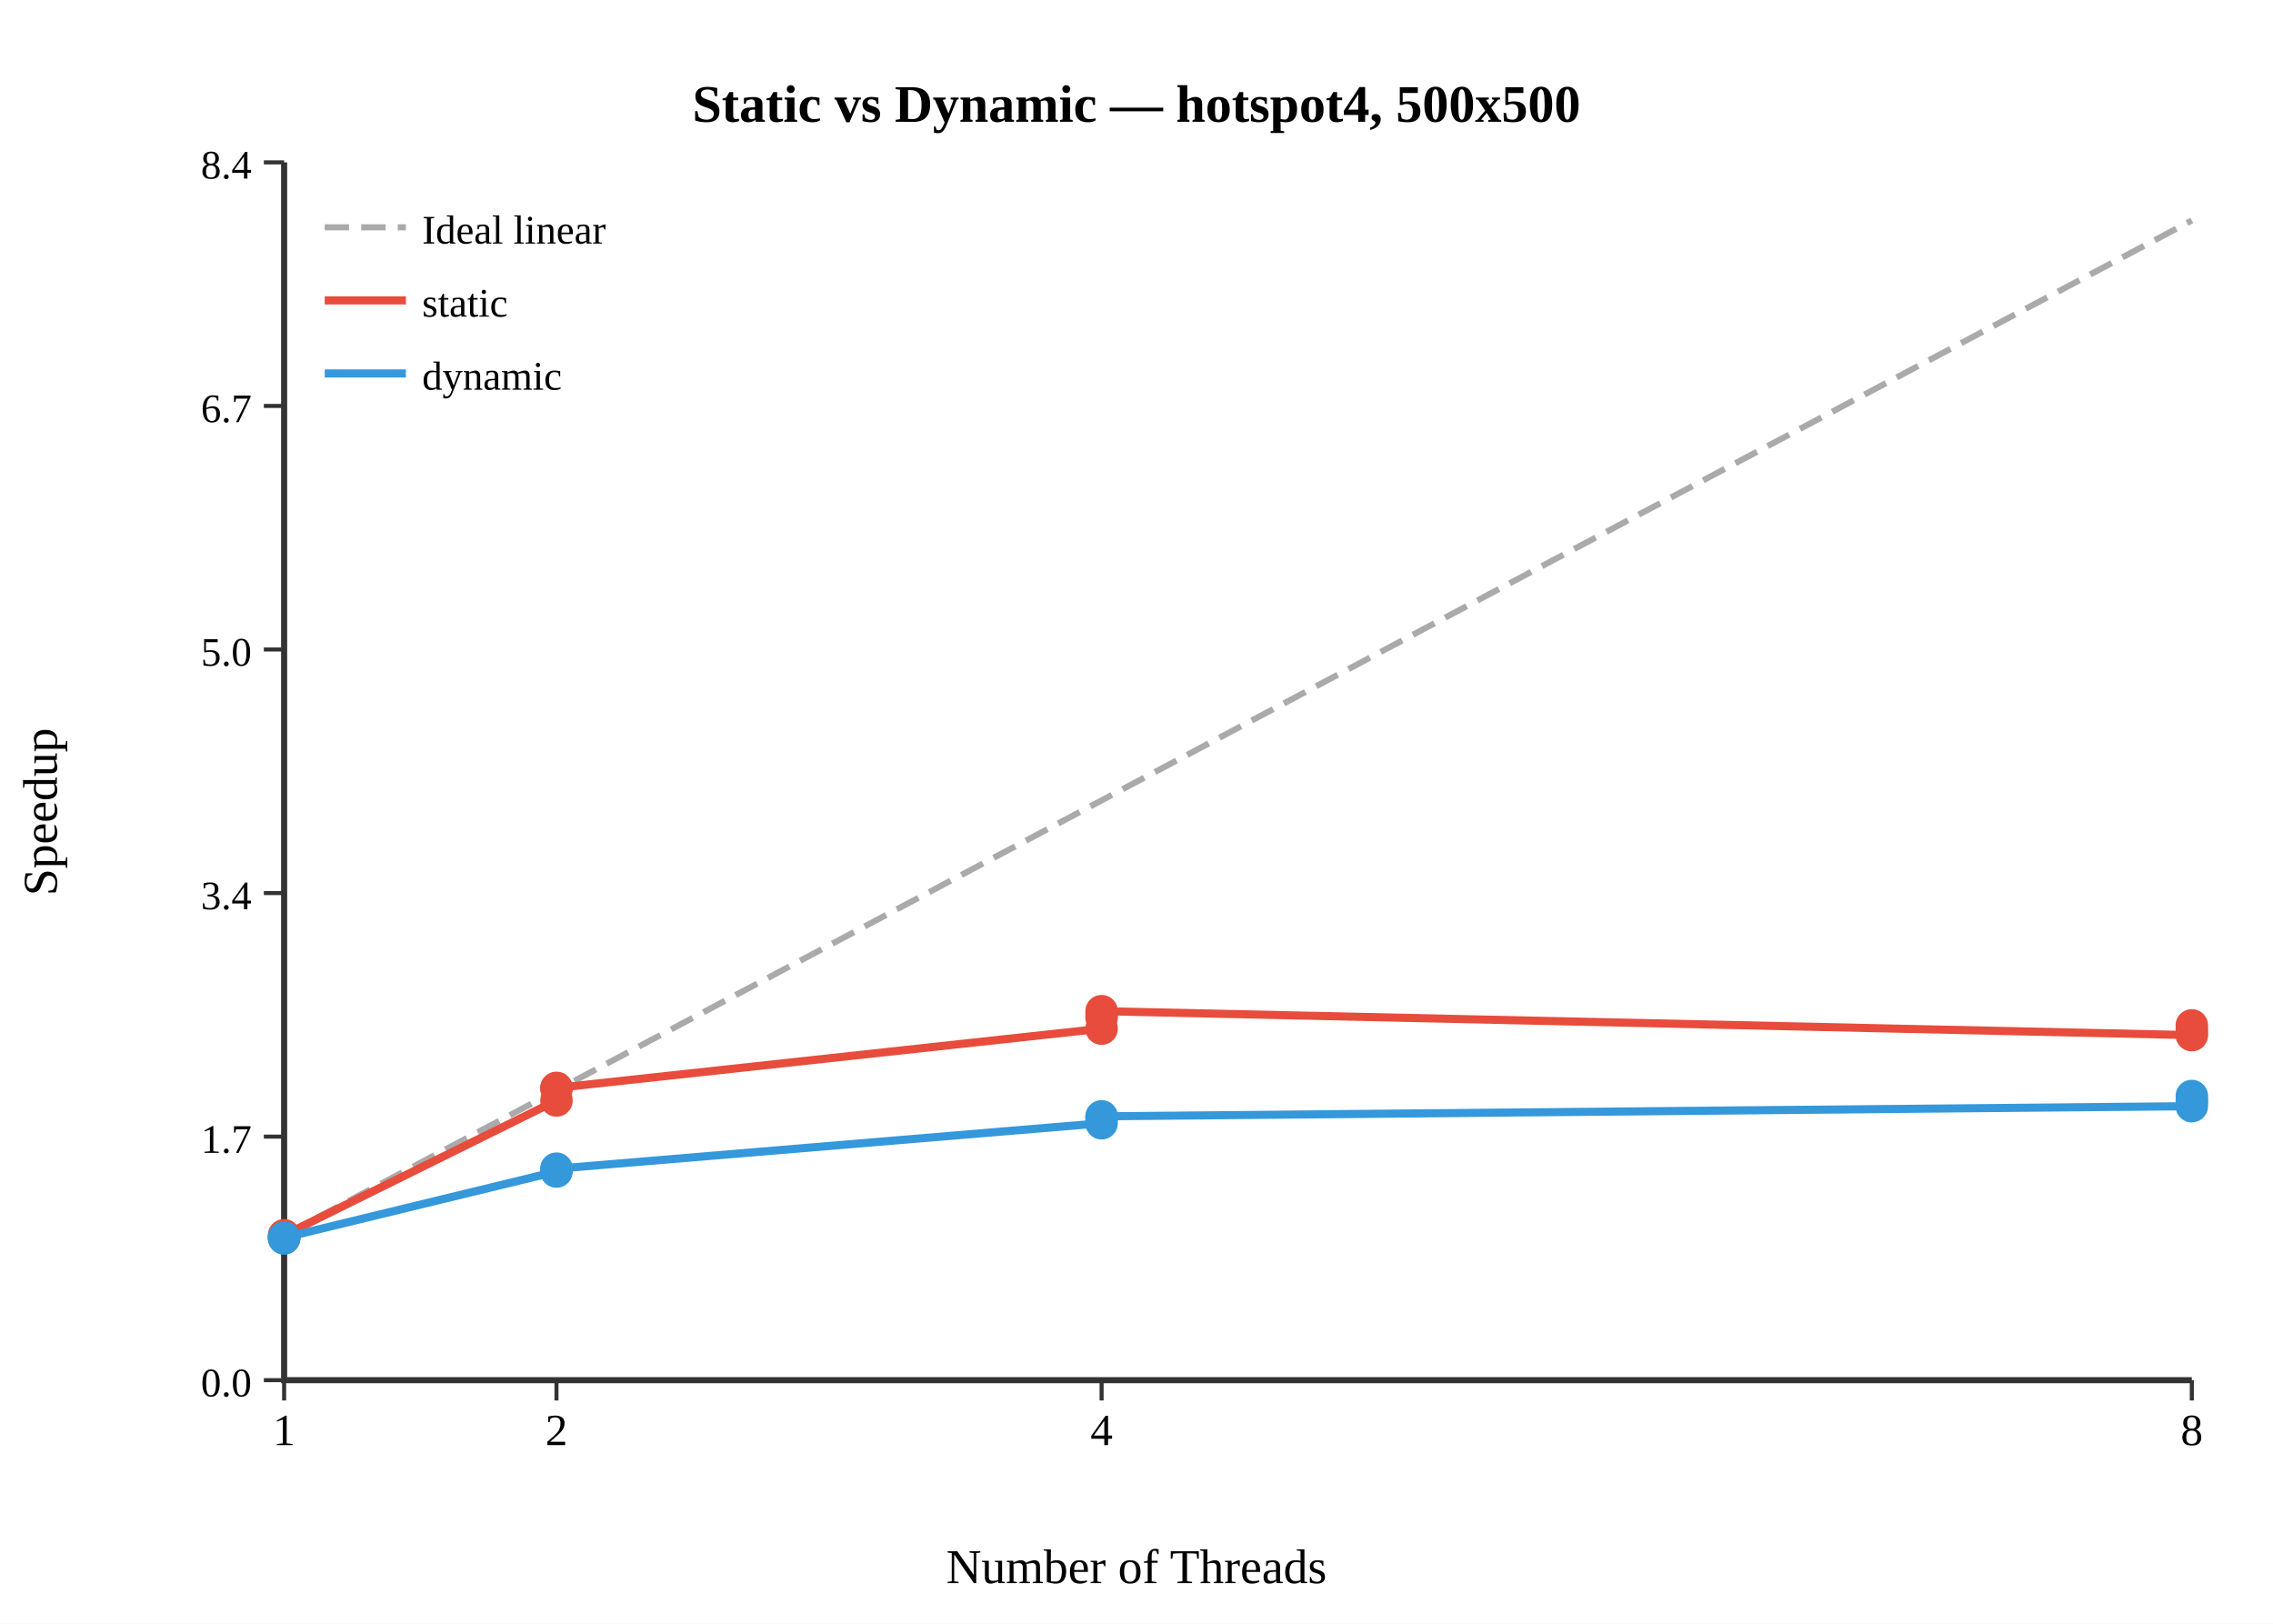
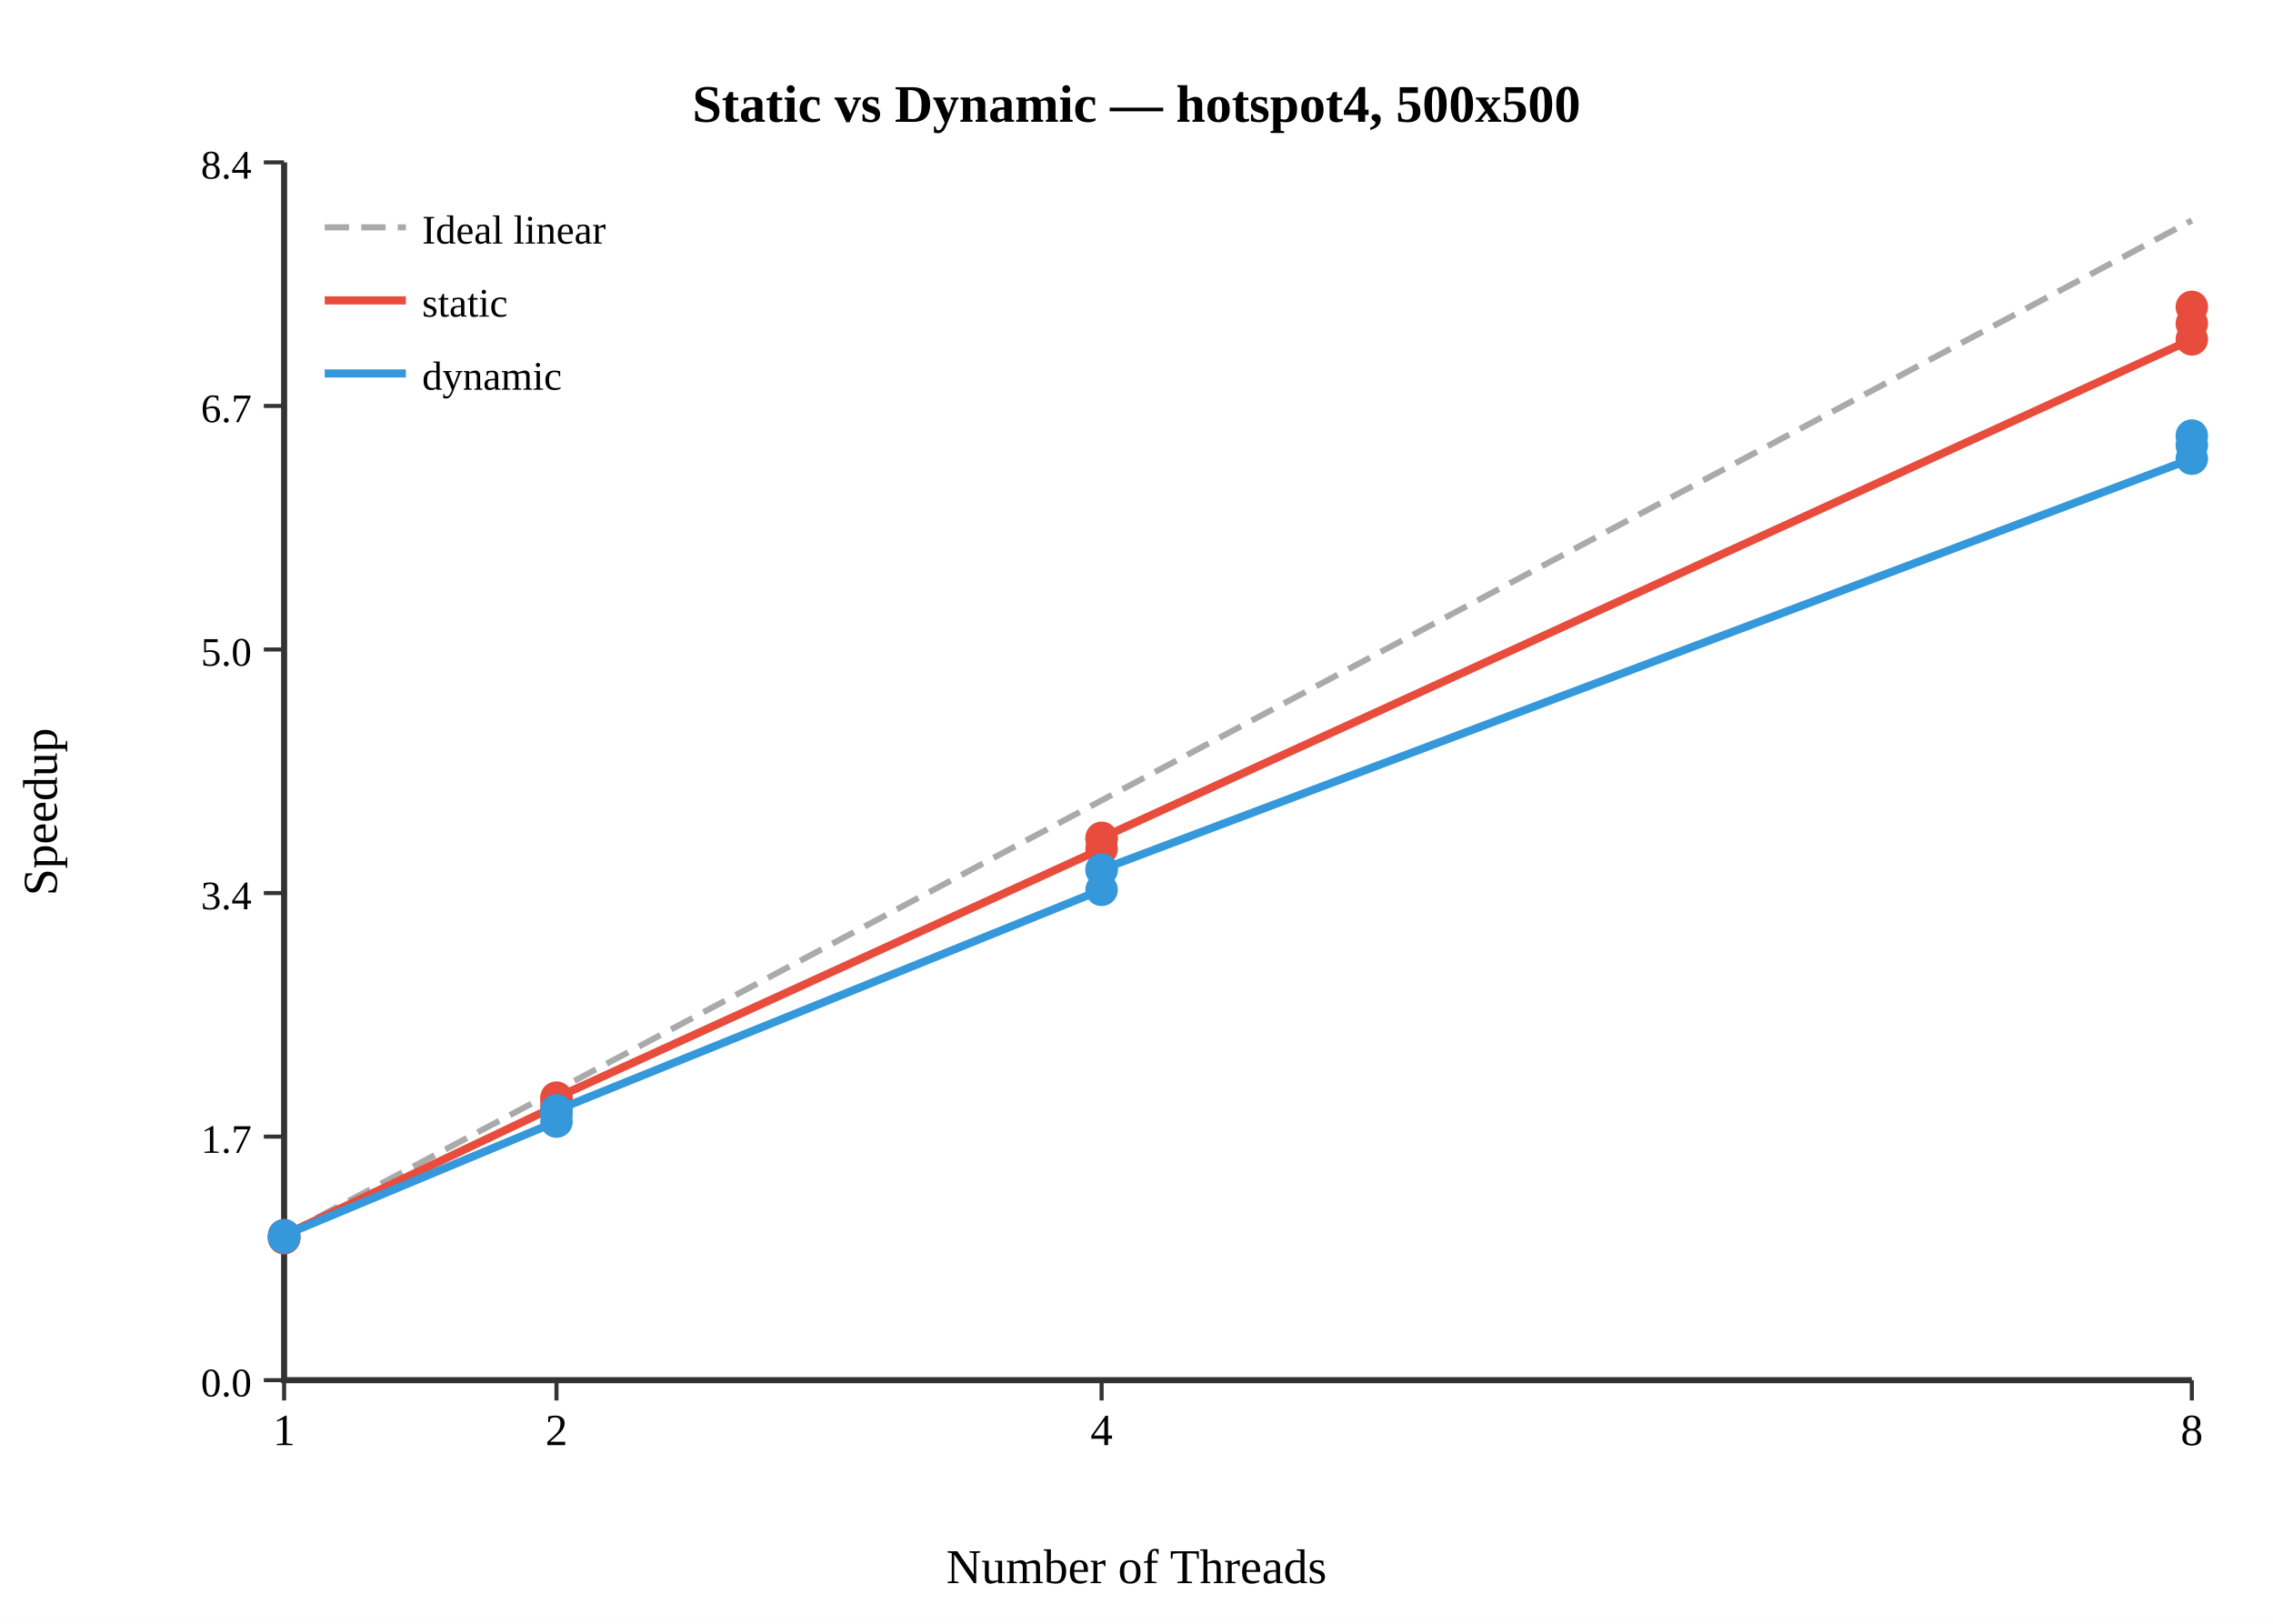
<svg xmlns="http://www.w3.org/2000/svg" viewBox="0 0 560 400">
  <rect width="560" height="400" fill="white" />
  <text x="280" y="30" text-anchor="middle" font-size="13" font-weight="bold">Static vs Dynamic — hotspot4, 500x500</text>
  <path d="M70.0,40.0 L70.0,340.0 L540.0,340.0" stroke="#333" fill="none" stroke-width="1.5" />
  <line x1="70.0" y1="340.0" x2="70.0" y2="345.0" stroke="#333" />
  <text x="70.0" y="356.0" text-anchor="middle" font-size="11">1</text>
  <line x1="137.1" y1="340.0" x2="137.1" y2="345.0" stroke="#333" />
  <text x="137.1" y="356.0" text-anchor="middle" font-size="11">2</text>
  <line x1="271.4" y1="340.0" x2="271.4" y2="345.0" stroke="#333" />
  <text x="271.4" y="356.0" text-anchor="middle" font-size="11">4</text>
  <line x1="540.0" y1="340.0" x2="540.0" y2="345.0" stroke="#333" />
  <text x="540.0" y="356.0" text-anchor="middle" font-size="11">8</text>
  <line x1="70.0" y1="340.0" x2="65.0" y2="340.0" stroke="#333" />
  <text x="62.0" y="344.0" text-anchor="end" font-size="10">0.0</text>
  <line x1="70.0" y1="280.0" x2="65.0" y2="280.0" stroke="#333" />
  <text x="62.0" y="284.0" text-anchor="end" font-size="10">1.7</text>
  <line x1="70.0" y1="220.0" x2="65.0" y2="220.0" stroke="#333" />
  <text x="62.0" y="224.0" text-anchor="end" font-size="10">3.4</text>
  <line x1="70.0" y1="160.0" x2="65.0" y2="160.0" stroke="#333" />
  <text x="62.0" y="164.0" text-anchor="end" font-size="10">5.0</text>
  <line x1="70.0" y1="100.0" x2="65.0" y2="100.0" stroke="#333" />
  <text x="62.0" y="104.0" text-anchor="end" font-size="10">6.7</text>
  <line x1="70.0" y1="40.0" x2="65.0" y2="40.0" stroke="#333" />
  <text x="62.0" y="44.0" text-anchor="end" font-size="10">8.4</text>
  <line x1="70.0" y1="304.3" x2="540.0" y2="54.3" stroke="#aaa" stroke-dasharray="6,3" stroke-width="1.5" />
-   <path d="M70.0,304.9 L70.0,304.5 L70.0,304.3 L137.1,271.1 L137.1,268.1 L137.1,268.0 L271.4,253.4 L271.4,250.7 L271.4,250.0 L271.4,249.1 L540.0,255.0 L540.0,254.4 L540.0,253.5 L540.0,252.6" stroke="#e74c3c" fill="none" stroke-width="2" />
-   <circle cx="70.0" cy="304.9" r="4" fill="#e74c3c" />
-   <circle cx="70.0" cy="304.5" r="4" fill="#e74c3c" />
+   <path d="M70.0,305.0 L70.0,305.0 L70.0,304.3 L137.1,272.4 L137.1,270.9 L137.1,270.4 L271.4,209.1 L271.4,206.7 L271.4,206.4 L540.0,83.6 L540.0,79.7 L540.0,75.6" stroke="#e74c3c" fill="none" stroke-width="2" />
+   <circle cx="70.0" cy="305.0" r="4" fill="#e74c3c" />
+   <circle cx="70.0" cy="305.0" r="4" fill="#e74c3c" />
  <circle cx="70.0" cy="304.3" r="4" fill="#e74c3c" />
-   <circle cx="137.1" cy="271.1" r="4" fill="#e74c3c" />
-   <circle cx="137.1" cy="268.1" r="4" fill="#e74c3c" />
-   <circle cx="137.1" cy="268.0" r="4" fill="#e74c3c" />
-   <circle cx="271.4" cy="253.4" r="4" fill="#e74c3c" />
-   <circle cx="271.4" cy="250.7" r="4" fill="#e74c3c" />
-   <circle cx="271.4" cy="250.0" r="4" fill="#e74c3c" />
-   <circle cx="271.4" cy="249.1" r="4" fill="#e74c3c" />
-   <circle cx="540.0" cy="255.0" r="4" fill="#e74c3c" />
-   <circle cx="540.0" cy="254.4" r="4" fill="#e74c3c" />
-   <circle cx="540.0" cy="253.5" r="4" fill="#e74c3c" />
-   <circle cx="540.0" cy="252.6" r="4" fill="#e74c3c" />
-   <path d="M70.0,305.1 L70.0,304.9 L70.0,304.9 L137.1,288.6 L137.1,288.1 L137.1,287.9 L271.4,276.7 L271.4,275.7 L271.4,275.2 L271.4,275.0 L540.0,272.5 L540.0,271.5 L540.0,271.0 L540.0,270.0" stroke="#3498db" fill="none" stroke-width="2" />
-   <circle cx="70.0" cy="305.1" r="4" fill="#3498db" />
-   <circle cx="70.0" cy="304.9" r="4" fill="#3498db" />
-   <circle cx="70.0" cy="304.9" r="4" fill="#3498db" />
-   <circle cx="137.1" cy="288.6" r="4" fill="#3498db" />
-   <circle cx="137.1" cy="288.1" r="4" fill="#3498db" />
-   <circle cx="137.1" cy="287.9" r="4" fill="#3498db" />
-   <circle cx="271.4" cy="276.7" r="4" fill="#3498db" />
-   <circle cx="271.4" cy="275.7" r="4" fill="#3498db" />
-   <circle cx="271.4" cy="275.2" r="4" fill="#3498db" />
-   <circle cx="271.4" cy="275.0" r="4" fill="#3498db" />
-   <circle cx="540.0" cy="272.5" r="4" fill="#3498db" />
-   <circle cx="540.0" cy="271.5" r="4" fill="#3498db" />
-   <circle cx="540.0" cy="271.0" r="4" fill="#3498db" />
-   <circle cx="540.0" cy="270.0" r="4" fill="#3498db" />
+   <circle cx="137.1" cy="272.4" r="4" fill="#e74c3c" />
+   <circle cx="137.1" cy="270.9" r="4" fill="#e74c3c" />
+   <circle cx="137.1" cy="270.4" r="4" fill="#e74c3c" />
+   <circle cx="271.4" cy="209.1" r="4" fill="#e74c3c" />
+   <circle cx="271.4" cy="206.7" r="4" fill="#e74c3c" />
+   <circle cx="271.4" cy="206.4" r="4" fill="#e74c3c" />
+   <circle cx="540.0" cy="83.6" r="4" fill="#e74c3c" />
+   <circle cx="540.0" cy="79.7" r="4" fill="#e74c3c" />
+   <circle cx="540.0" cy="75.6" r="4" fill="#e74c3c" />
+   <path d="M70.0,304.8 L70.0,304.8 L70.0,304.3 L137.1,276.3 L137.1,274.5 L137.1,273.5 L271.4,219.2 L271.4,214.3 L271.4,214.2 L540.0,113.0 L540.0,109.7 L540.0,107.3" stroke="#3498db" fill="none" stroke-width="2" />
+   <circle cx="70.0" cy="304.8" r="4" fill="#3498db" />
+   <circle cx="70.0" cy="304.8" r="4" fill="#3498db" />
+   <circle cx="70.0" cy="304.3" r="4" fill="#3498db" />
+   <circle cx="137.1" cy="276.3" r="4" fill="#3498db" />
+   <circle cx="137.1" cy="274.5" r="4" fill="#3498db" />
+   <circle cx="137.1" cy="273.5" r="4" fill="#3498db" />
+   <circle cx="271.4" cy="219.2" r="4" fill="#3498db" />
+   <circle cx="271.4" cy="214.3" r="4" fill="#3498db" />
+   <circle cx="271.4" cy="214.2" r="4" fill="#3498db" />
+   <circle cx="540.0" cy="113.0" r="4" fill="#3498db" />
+   <circle cx="540.0" cy="109.7" r="4" fill="#3498db" />
+   <circle cx="540.0" cy="107.3" r="4" fill="#3498db" />
  <g transform="translate(80,50)">
    <line x1="0" y1="6" x2="20" y2="6" stroke="#aaa" stroke-dasharray="6,3" stroke-width="1.5" />
    <text x="24" y="10" font-size="10">Ideal linear</text>
  </g>
  <g transform="translate(80,68)">
    <line x1="0" y1="6" x2="20" y2="6" stroke="#e74c3c" stroke-width="2" />
    <text x="24" y="10" font-size="10">static</text>
  </g>
  <g transform="translate(80,86)">
    <line x1="0" y1="6" x2="20" y2="6" stroke="#3498db" stroke-width="2" />
    <text x="24" y="10" font-size="10">dynamic</text>
  </g>
  <text x="280" y="390" text-anchor="middle" font-size="12">Number of Threads</text>
  <text x="14" y="200" text-anchor="middle" font-size="12" transform="rotate(-90 14 200)">Speedup</text>
</svg>
